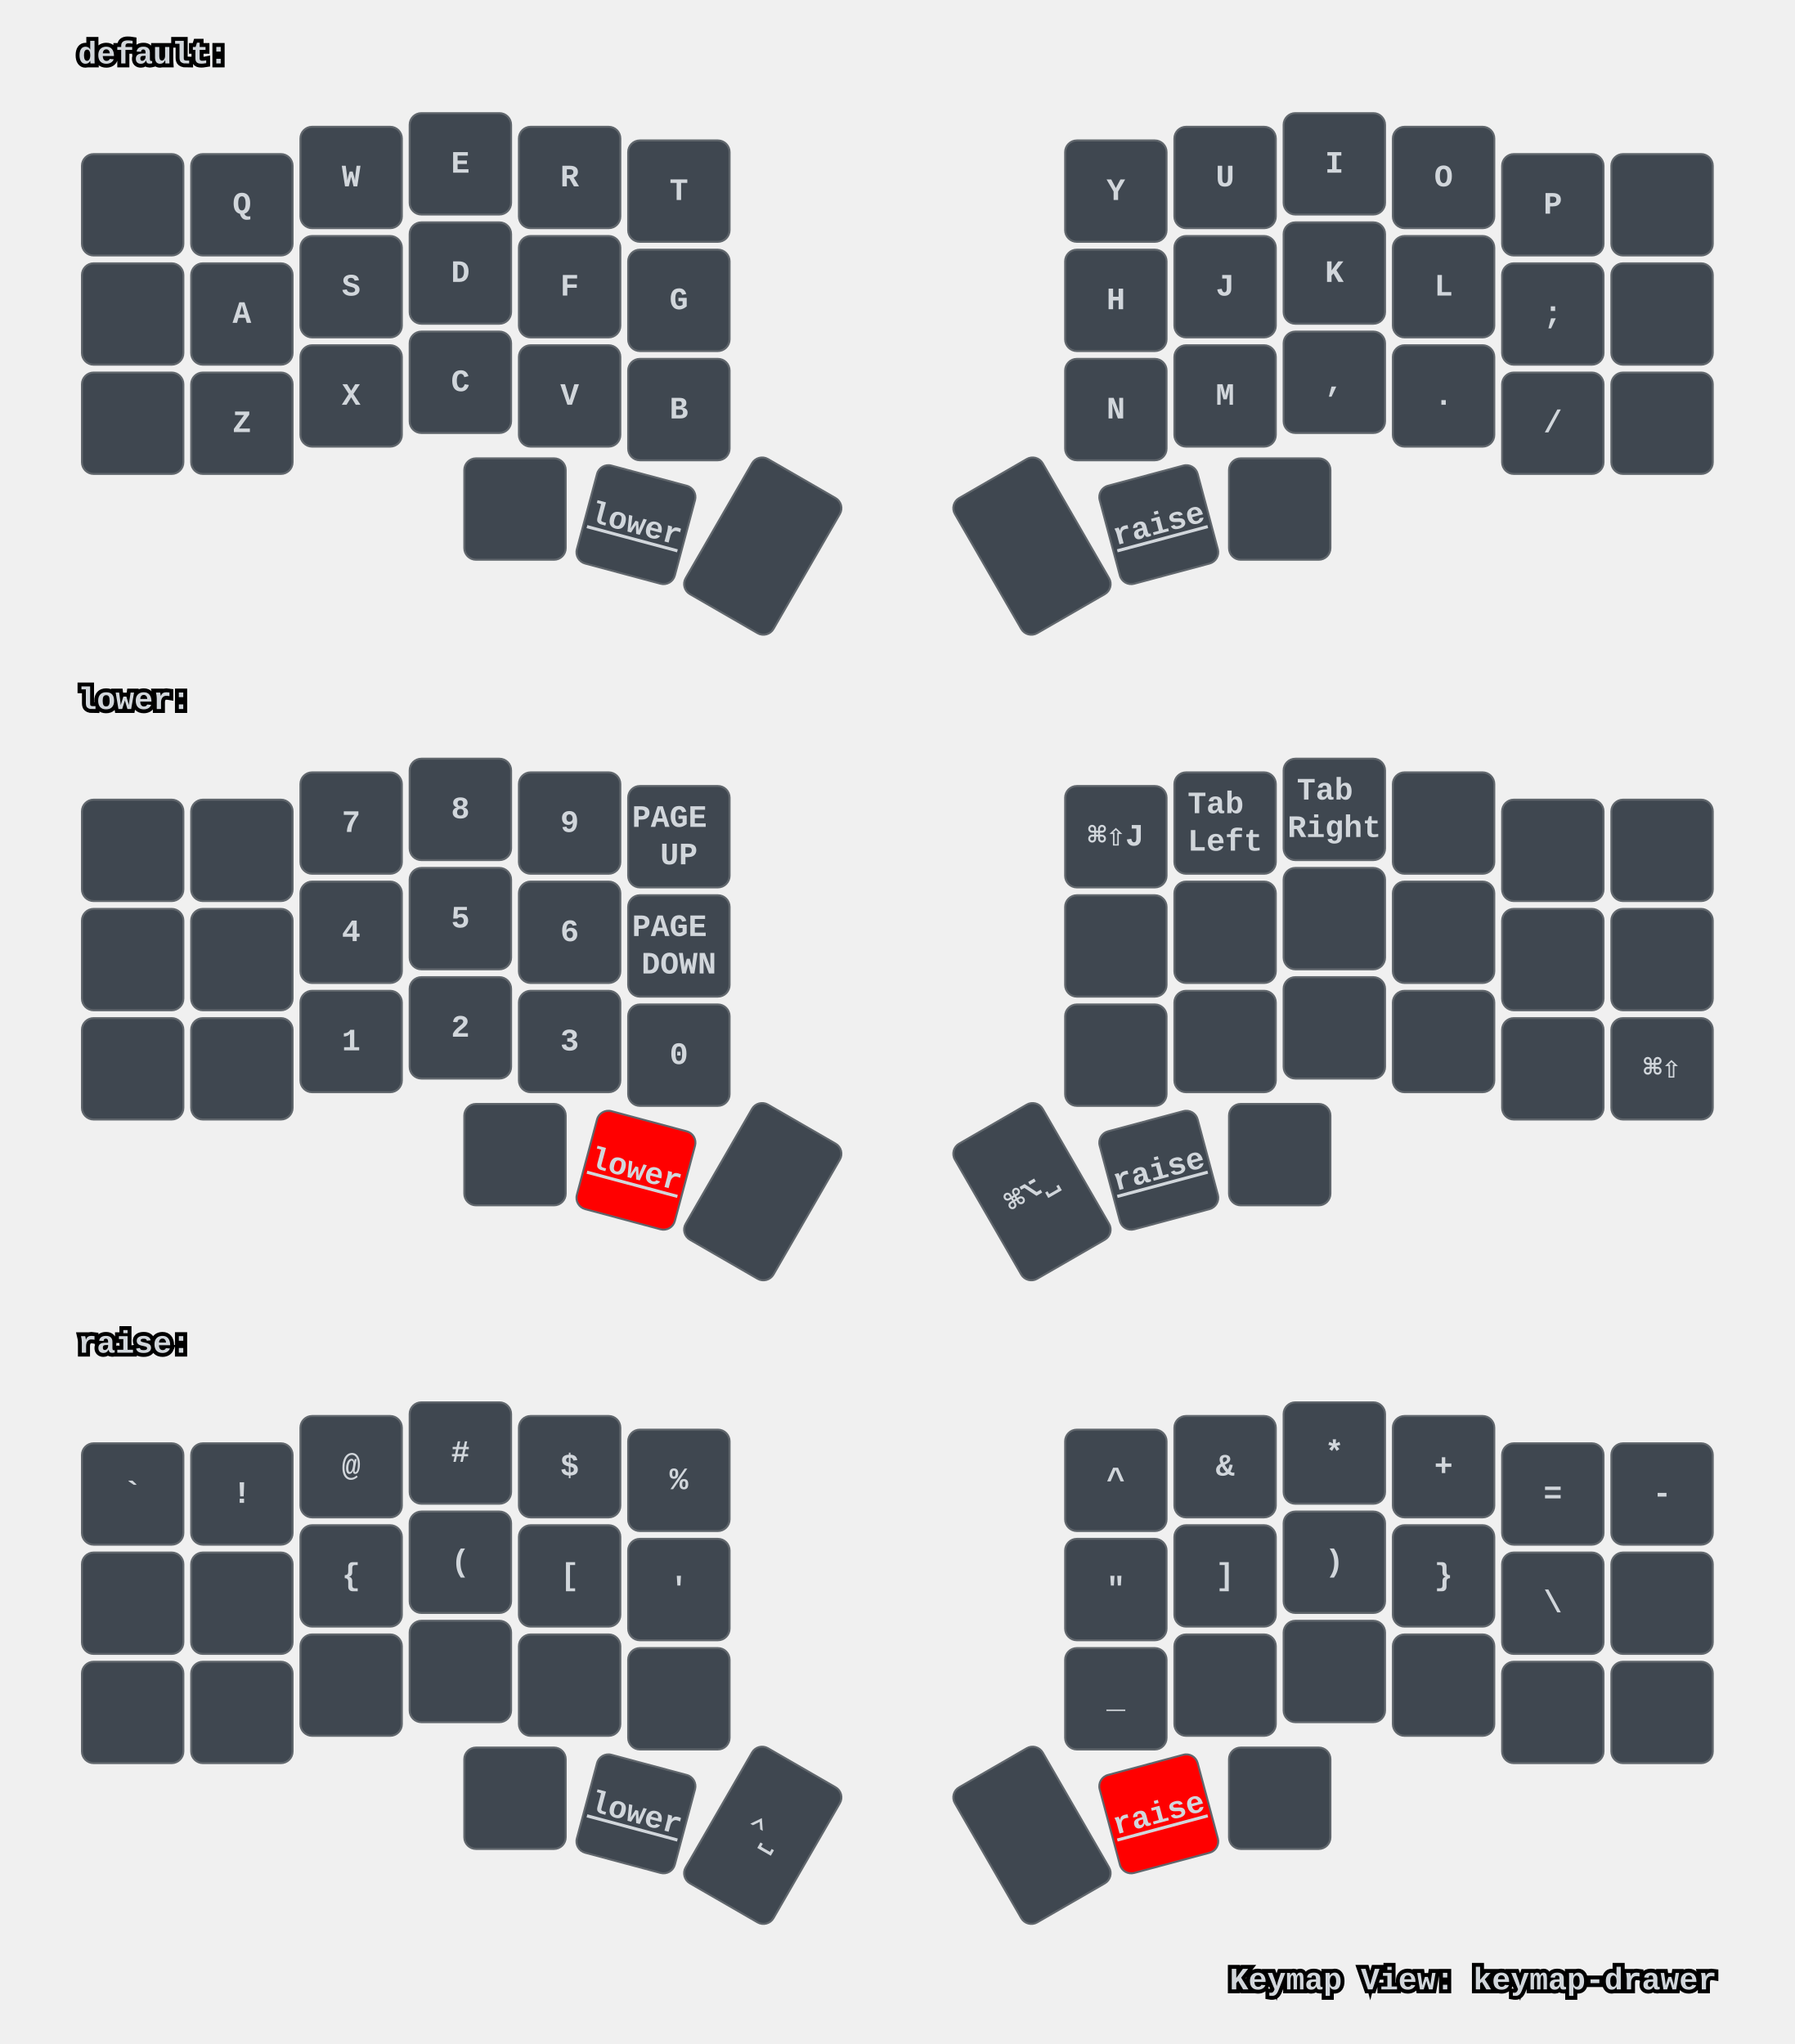
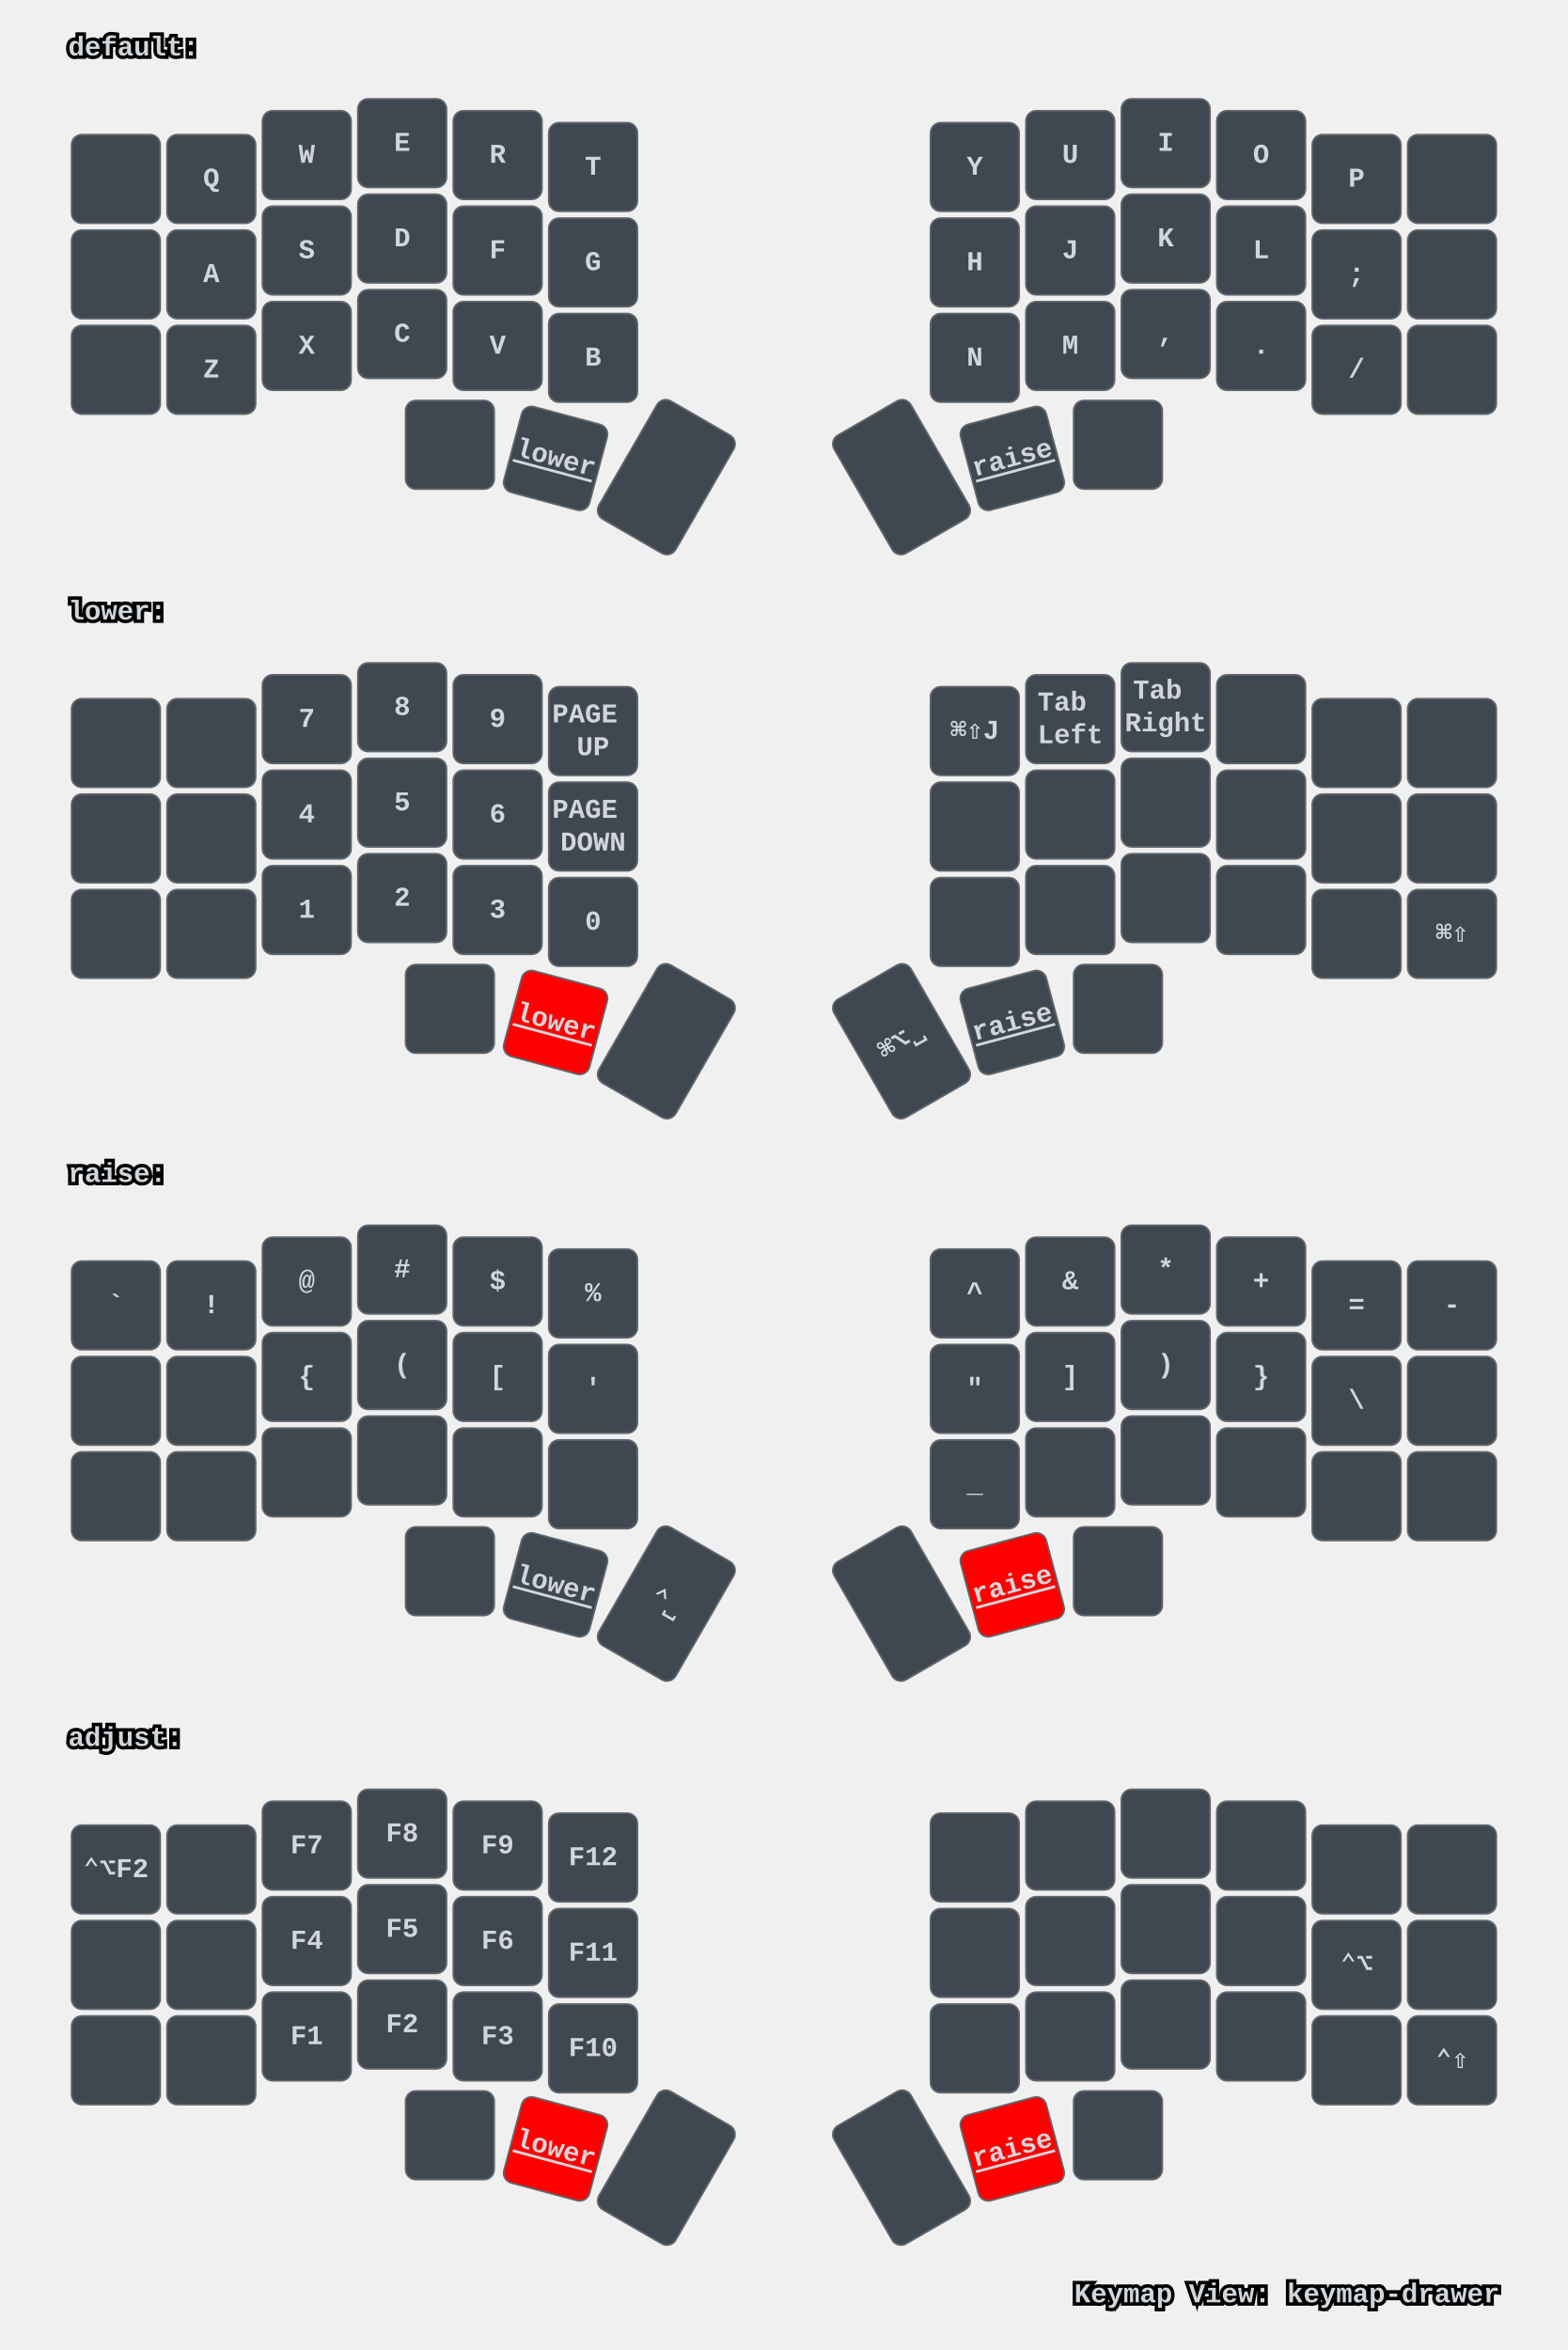
- <svg xmlns="http://www.w3.org/2000/svg" xmlns:xlink="http://www.w3.org/1999/xlink" width="920" height="1048" viewBox="0 0 920 1048" class="keymap">
+ <svg xmlns="http://www.w3.org/2000/svg" xmlns:xlink="http://www.w3.org/1999/xlink" width="920" height="1379" viewBox="0 0 920 1379" class="keymap">
  <defs>/* start glyphs */
<svg id="mdi:apple-keyboard-command">
      <svg id="mdi-apple-keyboard-command" viewBox="0 0 24 24">
        <path d="M6,2A4,4 0 0,1 10,6V8H14V6A4,4 0 0,1 18,2A4,4 0 0,1 22,6A4,4 0 0,1 18,10H16V14H18A4,4 0 0,1 22,18A4,4 0 0,1 18,22A4,4 0 0,1 14,18V16H10V18A4,4 0 0,1 6,22A4,4 0 0,1 2,18A4,4 0 0,1 6,14H8V10H6A4,4 0 0,1 2,6A4,4 0 0,1 6,2M16,18A2,2 0 0,0 18,20A2,2 0 0,0 20,18A2,2 0 0,0 18,16H16V18M14,10H10V14H14V10M6,16A2,2 0 0,0 4,18A2,2 0 0,0 6,20A2,2 0 0,0 8,18V16H6M8,6A2,2 0 0,0 6,4A2,2 0 0,0 4,6A2,2 0 0,0 6,8H8V6M18,8A2,2 0 0,0 20,6A2,2 0 0,0 18,4A2,2 0 0,0 16,6V8H18Z" />
      </svg>
    </svg>
    <svg id="mdi:apple-keyboard-control">
      <svg id="mdi-apple-keyboard-control" viewBox="0 0 24 24">
        <path d="M19.78,11.78L18.36,13.19L12,6.83L5.64,13.19L4.22,11.78L12,4L19.78,11.78Z" />
      </svg>
    </svg>
    <svg id="mdi:apple-keyboard-option">
      <svg id="mdi-apple-keyboard-option" viewBox="0 0 24 24">
        <path d="M3,4H9.11L16.15,18H21V20H14.88L7.84,6H3V4M14,4H21V6H14V4Z" />
      </svg>
    </svg>
    <svg id="mdi:apple-keyboard-shift">
      <svg id="mdi-apple-keyboard-shift" viewBox="0 0 24 24">
        <path d="M15,18V12H17.17L12,6.83L6.83,12H9V18H15M12,4L22,14H17V20H7V14H2L12,4Z" />
      </svg>
    </svg>
    <svg id="mdi:arrow-down-bold">
      <svg id="mdi-arrow-down-bold" viewBox="0 0 24 24">
        <path d="M9,4H15V12H19.84L12,19.84L4.16,12H9V4Z" />
      </svg>
    </svg>
    <svg id="mdi:arrow-left-bold">
      <svg id="mdi-arrow-left-bold" viewBox="0 0 24 24">
        <path d="M20,9V15H12V19.84L4.16,12L12,4.16V9H20Z" />
      </svg>
    </svg>
    <svg id="mdi:arrow-right-bold">
      <svg id="mdi-arrow-right-bold" viewBox="0 0 24 24">
        <path d="M4,15V9H12V4.16L19.84,12L12,19.84V15H4Z" />
      </svg>
    </svg>
    <svg id="mdi:arrow-up-bold">
      <svg id="mdi-arrow-up-bold" viewBox="0 0 24 24">
        <path d="M15,20H9V12H4.16L12,4.16L19.84,12H15V20Z" />
      </svg>
    </svg>
    <svg id="mdi:backspace-outline">
      <svg id="mdi-backspace-outline" viewBox="0 0 24 24">
        <path d="M19,15.59L17.59,17L14,13.41L10.41,17L9,15.59L12.59,12L9,8.41L10.41,7L14,10.59L17.59,7L19,8.41L15.41,12L19,15.59M22,3A2,2 0 0,1 24,5V19A2,2 0 0,1 22,21H7C6.31,21 5.77,20.64 5.41,20.11L0,12L5.41,3.88C5.77,3.35 6.31,3 7,3H22M22,5H7L2.28,12L7,19H22V5Z" />
      </svg>
    </svg>
    <svg id="mdi:backspace-reverse-outline">
      <svg id="mdi-backspace-reverse-outline" viewBox="0 0 24 24">
        <path d="M5,15.59L6.41,17L10,13.41L13.59,17L15,15.59L11.41,12L15,8.41L13.59,7L10,10.59L6.41,7L5,8.41L8.59,12L5,15.59M2,3A2,2 0 0,0 0,5V19A2,2 0 0,0 2,21H17C17.69,21 18.23,20.64 18.59,20.11L24,12L18.59,3.88C18.23,3.35 17.69,3 17,3H2M2,5H17L21.72,12L17,19H2V5Z" />
+       </svg>
+     </svg>
+     <svg id="mdi:brightness-3">
+       <svg id="mdi-brightness-3" viewBox="0 0 24 24">
+         <path d="M9,2C7.95,2 6.95,2.16 6,2.46C10.06,3.73 13,7.5 13,12C13,16.5 10.06,20.27 6,21.54C6.95,21.84 7.95,22 9,22A10,10 0 0,0 19,12A10,10 0 0,0 9,2Z" />
+       </svg>
+     </svg>
+     <svg id="mdi:brightness-7">
+       <svg id="mdi-brightness-7" viewBox="0 0 24 24">
+         <path d="M12,8A4,4 0 0,0 8,12A4,4 0 0,0 12,16A4,4 0 0,0 16,12A4,4 0 0,0 12,8M12,18A6,6 0 0,1 6,12A6,6 0 0,1 12,6A6,6 0 0,1 18,12A6,6 0 0,1 12,18M20,8.69V4H15.31L12,0.69L8.69,4H4V8.69L0.69,12L4,15.31V20H8.69L12,23.31L15.31,20H20V15.31L23.31,12L20,8.69Z" />
      </svg>
    </svg>
    <svg id="mdi:keyboard-esc">
      <svg id="mdi-keyboard-esc" viewBox="0 0 24 24">
        <path d="M1 7H7V9H3V11H7V13H3V15H7V17H1V7M11 7H15V9H11V11H13C14.11 11 15 11.9 15 13V15C15 16.11 14.11 17 13 17H9V15H13V13H11C9.9 13 9 12.11 9 11V9C9 7.9 9.9 7 11 7M19 7H21C22.11 7 23 7.9 23 9V10H21V9H19V15H21V14H23V15C23 16.11 22.11 17 21 17H19C17.9 17 17 16.11 17 15V9C17 7.9 17.9 7 19 7Z" />
      </svg>
    </svg>
    <svg id="mdi:keyboard-return">
      <svg id="mdi-keyboard-return" viewBox="0 0 24 24">
        <path d="M19,7V11H5.83L9.41,7.41L8,6L2,12L8,18L9.41,16.58L5.83,13H21V7H19Z" />
      </svg>
    </svg>
    <svg id="mdi:keyboard-space">
      <svg id="mdi-keyboard-space" viewBox="0 0 24 24">
        <path d="M3 15H5V19H19V15H21V19C21 20.1 20.1 21 19 21H5C3.9 21 3 20.1 3 19V15Z" />
      </svg>
    </svg>
    <svg id="mdi:keyboard-tab">
      <svg id="mdi-keyboard-tab" viewBox="0 0 24 24">
        <path d="M20,18H22V6H20M11.59,7.41L15.17,11H1V13H15.17L11.59,16.58L13,18L19,12L13,6L11.59,7.41Z" />
      </svg>
    </svg>
    <svg id="mdi:volume-high">
      <svg id="mdi-volume-high" viewBox="0 0 24 24">
        <path d="M14,3.23V5.29C16.89,6.15 19,8.83 19,12C19,15.17 16.89,17.84 14,18.7V20.77C18,19.86 21,16.28 21,12C21,7.72 18,4.14 14,3.23M16.5,12C16.5,10.23 15.5,8.71 14,7.97V16C15.5,15.29 16.5,13.76 16.5,12M3,9V15H7L12,20V4L7,9H3Z" />
      </svg>
    </svg>
    <svg id="mdi:volume-low">
      <svg id="mdi-volume-low" viewBox="0 0 24 24">
        <path d="M7,9V15H11L16,20V4L11,9H7Z" />
      </svg>
    </svg>
  </defs>/* end glyphs */
<style>/* inherit to force styles through use tags */
svg path {
    fill: inherit;
}

/* font and background color specifications */
svg.keymap {
    font-family: SFMono-Regular,Consolas,Liberation Mono,Menlo,monospace;
    font-size: 14px;
    font-kerning: normal;
    text-rendering: optimizeLegibility;
    fill: #24292e;
}

/* default key styling */
rect.key {
    fill: #f6f8fa;
}

rect.key, rect.combo {
    stroke: #c9cccf;
    stroke-width: 1;
}

/* default key side styling, only used is draw_key_sides is set */
rect.side {
    filter: brightness(90%);
}

/* color accent for combo boxes */
rect.combo, rect.combo-separate {
    fill: #cdf;
}

/* color accent for held keys */
rect.held, rect.combo.held {
    fill: #fdd;
}

/* color accent for ghost (optional) keys */
rect.ghost, rect.combo.ghost {
    stroke-dasharray: 4, 4;
    stroke-width: 2;
}

text {
    text-anchor: middle;
    dominant-baseline: middle;
}

/* styling for layer labels */
text.label {
    font-weight: bold;
    text-anchor: start;
    stroke: white;
    stroke-width: 4;
    paint-order: stroke;
}

/* styling for optional footer */
text.footer {
    text-anchor: end;
    dominant-baseline: auto;
    stroke: white;
    stroke-width: 4;
    paint-order: stroke;
}

/* styling for combo tap, and key non-tap label text */
text.combo, text.hold, text.shifted, text.left, text.right {
    font-size: 11px;
}

text.hold {
    text-anchor: middle;
    dominant-baseline: auto;
}

text.shifted {
    text-anchor: middle;
    dominant-baseline: hanging;
}

text.left {
    text-anchor: start;
}

text.right {
    text-anchor: end;
}

text.layer-activator {
    text-decoration: underline;
}

/* styling for hold/shifted label text in combo box */
text.combo.hold, text.combo.shifted, text.combo.left, text.combo.right {
    font-size: 8px;
}

/* lighter symbol for transparent keys */
text.trans {
    fill: #7b7e81;
}

/* styling for combo dendrons */
path.combo {
    stroke-width: 1;
    stroke: gray;
    fill: none;
}

/* Start Tabler Icons Cleanup */
/* cannot use height/width with glyphs */
.icon-tabler &gt; path {
    fill: inherit;
    stroke: inherit;
    stroke-width: 2;
}
/* hide tabler's default box */
.icon-tabler &gt; path[stroke="none"][fill="none"] {
    visibility: hidden;
}
/* End Tabler Icons Cleanup */

svg.keymap { fill: #d1d6db; }
rect.key { fill: #3f4750; }
rect.key, rect.combo { stroke: #60666c; }
rect.combo, rect.combo-separate { fill: #1f3d7a; }
rect.held, rect.combo.held { fill: #854747; }
text.label, text.footer { stroke: black; }
text.trans { fill: #7e8184; }
path.combo { stroke: #7f7f7f; }

/* For default sytles, see https://github.com/caksoylar/keymap-drawer/blob/main/keymap_drawer/config.py#L85 */

svg.keymap {
  font-family: Ubuntu Mono, Inconsolata, Consolas, Liberation Mono, Menlo, monospace;
  font-size: 16px;
  font-weight: bold;
  text-rendering: optimizeLegibility;
}

/* Color accent for held keys
red = #f00
green = #0f0
blue = #00f
yellow = #ff0
cyan = #0ff
magenta = #f0f
white = #fff
black = #000
grey = #888
light grey = #ccc
#ffc
*/
rect.held, rect.combo.held {
    fill: #f00;
}

/* Technique borrowed and extended from https://github.com/englmaxi/zmk-config/blob/master/keymap-drawer/config.yaml */
.sym_sub_text.tap {
  translate: -5px 2px;
  font-size: 20px;
}
.sym_sub_text.shifted {
  translate: 10px 13px;
  font-size: 10px;
  opacity: 1.0;
}
.combo.sym_sub_text.tap {
  translate: -1px 1px;
}
.combo.sym_sub_text.shifted {
  translate: 7px 5px;
  font-size: 10px;
  opacity: 1.0;
}

/* Toggle */
.toggle.shifted {
  translate: -10px 12px;
}

.toggle.hold {
  translate: 13px -23px;
}

/* Variant for tap-dances */
.tap_dance.tap {
  translate: -7px 0px;
  font-size: 12px;
}
.tap_dance.shifted {
  translate: 7px 17px;
  font-size: 12px;
  opacity: 1.0;
}

/* Variant for symbol next to symbol */
.sym_by_sym.tap {
  translate: -6px 0px;
}
.sym_by_sym.shifted {
  translate: 10px 12px;
  opacity: 1.0;
}

.combo.sym_by_sym.tap {
  translate: -35px 0px;
}
.combo.sym_by_sym.shifted {
  translate: 35px 20px;
  opacity: 1.0;
}

.combo.sym_by_sym.hold {
  visibility: hidden;
}

/* hide hold box for combo sym_by_sym */
.combo.sym_by_sym.hold &gt; path[stroke="none"][fill="none"] {
  visibility: hidden;
}
</style>
  <g transform="translate(40, 0)" class="layer-default">
    <text x="0" y="28" class="label" id="default">default:</text>
    <g transform="translate(0, 56)">
      <g transform="translate(28, 49)" class="key keypos-0">
        <rect rx="6" ry="6" x="-26" y="-26" width="52" height="52" class="key" />
        <use href="#mdi:keyboard-tab" xlink:href="#mdi:keyboard-tab" x="-9" y="-9" height="18" width="18.0" class="key tap glyph mdi:keyboard-tab" />
      </g>
      <g transform="translate(84, 49)" class="key keypos-1">
        <rect rx="6" ry="6" x="-26" y="-26" width="52" height="52" class="key" />
        <text x="0" y="0" class="key tap">Q</text>
      </g>
      <g transform="translate(140, 35)" class="key keypos-2">
        <rect rx="6" ry="6" x="-26" y="-26" width="52" height="52" class="key" />
        <text x="0" y="0" class="key tap">W</text>
      </g>
      <g transform="translate(196, 28)" class="key keypos-3">
        <rect rx="6" ry="6" x="-26" y="-26" width="52" height="52" class="key" />
        <text x="0" y="0" class="key tap">E</text>
      </g>
      <g transform="translate(252, 35)" class="key keypos-4">
        <rect rx="6" ry="6" x="-26" y="-26" width="52" height="52" class="key" />
        <text x="0" y="0" class="key tap">R</text>
      </g>
      <g transform="translate(308, 42)" class="key keypos-5">
        <rect rx="6" ry="6" x="-26" y="-26" width="52" height="52" class="key" />
        <text x="0" y="0" class="key tap">T</text>
      </g>
      <g transform="translate(532, 42)" class="key keypos-6">
        <rect rx="6" ry="6" x="-26" y="-26" width="52" height="52" class="key" />
        <text x="0" y="0" class="key tap">Y</text>
      </g>
      <g transform="translate(588, 35)" class="key keypos-7">
        <rect rx="6" ry="6" x="-26" y="-26" width="52" height="52" class="key" />
        <text x="0" y="0" class="key tap">U</text>
      </g>
      <g transform="translate(644, 28)" class="key keypos-8">
        <rect rx="6" ry="6" x="-26" y="-26" width="52" height="52" class="key" />
        <text x="0" y="0" class="key tap">I</text>
      </g>
      <g transform="translate(700, 35)" class="key keypos-9">
        <rect rx="6" ry="6" x="-26" y="-26" width="52" height="52" class="key" />
        <text x="0" y="0" class="key tap">O</text>
      </g>
      <g transform="translate(756, 49)" class="key keypos-10">
        <rect rx="6" ry="6" x="-26" y="-26" width="52" height="52" class="key" />
        <text x="0" y="0" class="key tap">P</text>
      </g>
      <g transform="translate(812, 49)" class="key keypos-11">
        <rect rx="6" ry="6" x="-26" y="-26" width="52" height="52" class="key" />
        <use href="#mdi:backspace-outline" xlink:href="#mdi:backspace-outline" x="-9" y="-9" height="18" width="18.0" class="key tap glyph mdi:backspace-outline" />
      </g>
      <g transform="translate(28, 105)" class="key keypos-12">
        <rect rx="6" ry="6" x="-26" y="-26" width="52" height="52" class="key" />
        <use href="#mdi:apple-keyboard-control" xlink:href="#mdi:apple-keyboard-control" x="-9" y="-9" height="18" width="18.0" class="key tap glyph mdi:apple-keyboard-control" />
      </g>
      <g transform="translate(84, 105)" class="key keypos-13">
        <rect rx="6" ry="6" x="-26" y="-26" width="52" height="52" class="key" />
        <text x="0" y="0" class="key tap">A</text>
      </g>
      <g transform="translate(140, 91)" class="key keypos-14">
        <rect rx="6" ry="6" x="-26" y="-26" width="52" height="52" class="key" />
        <text x="0" y="0" class="key tap">S</text>
      </g>
      <g transform="translate(196, 84)" class="key keypos-15">
        <rect rx="6" ry="6" x="-26" y="-26" width="52" height="52" class="key" />
        <text x="0" y="0" class="key tap">D</text>
      </g>
      <g transform="translate(252, 91)" class="key keypos-16">
        <rect rx="6" ry="6" x="-26" y="-26" width="52" height="52" class="key" />
        <text x="0" y="0" class="key tap">F</text>
      </g>
      <g transform="translate(308, 98)" class="key keypos-17">
        <rect rx="6" ry="6" x="-26" y="-26" width="52" height="52" class="key" />
        <text x="0" y="0" class="key tap">G</text>
      </g>
      <g transform="translate(532, 98)" class="key keypos-18">
        <rect rx="6" ry="6" x="-26" y="-26" width="52" height="52" class="key" />
        <text x="0" y="0" class="key tap">H</text>
      </g>
      <g transform="translate(588, 91)" class="key keypos-19">
        <rect rx="6" ry="6" x="-26" y="-26" width="52" height="52" class="key" />
        <text x="0" y="0" class="key tap">J</text>
      </g>
      <g transform="translate(644, 84)" class="key keypos-20">
        <rect rx="6" ry="6" x="-26" y="-26" width="52" height="52" class="key" />
        <text x="0" y="0" class="key tap">K</text>
      </g>
      <g transform="translate(700, 91)" class="key keypos-21">
        <rect rx="6" ry="6" x="-26" y="-26" width="52" height="52" class="key" />
        <text x="0" y="0" class="key tap">L</text>
      </g>
      <g transform="translate(756, 105)" class="key keypos-22">
        <rect rx="6" ry="6" x="-26" y="-26" width="52" height="52" class="key" />
        <text x="0" y="0" class="key tap">;</text>
      </g>
      <g transform="translate(812, 105)" class="key keypos-23">
        <rect rx="6" ry="6" x="-26" y="-26" width="52" height="52" class="key" />
        <use href="#mdi:keyboard-return" xlink:href="#mdi:keyboard-return" x="-9" y="-9" height="18" width="18.0" class="key tap glyph mdi:keyboard-return" />
      </g>
      <g transform="translate(28, 161)" class="key keypos-24">
        <rect rx="6" ry="6" x="-26" y="-26" width="52" height="52" class="key" />
        <use href="#mdi:apple-keyboard-shift" xlink:href="#mdi:apple-keyboard-shift" x="-9" y="-9" height="18" width="18.0" class="key tap glyph mdi:apple-keyboard-shift" />
      </g>
      <g transform="translate(84, 161)" class="key keypos-25">
        <rect rx="6" ry="6" x="-26" y="-26" width="52" height="52" class="key" />
        <text x="0" y="0" class="key tap">Z</text>
      </g>
      <g transform="translate(140, 147)" class="key keypos-26">
        <rect rx="6" ry="6" x="-26" y="-26" width="52" height="52" class="key" />
        <text x="0" y="0" class="key tap">X</text>
      </g>
      <g transform="translate(196, 140)" class="key keypos-27">
        <rect rx="6" ry="6" x="-26" y="-26" width="52" height="52" class="key" />
        <text x="0" y="0" class="key tap">C</text>
      </g>
      <g transform="translate(252, 147)" class="key keypos-28">
        <rect rx="6" ry="6" x="-26" y="-26" width="52" height="52" class="key" />
        <text x="0" y="0" class="key tap">V</text>
      </g>
      <g transform="translate(308, 154)" class="key keypos-29">
        <rect rx="6" ry="6" x="-26" y="-26" width="52" height="52" class="key" />
        <text x="0" y="0" class="key tap">B</text>
      </g>
      <g transform="translate(532, 154)" class="key keypos-30">
        <rect rx="6" ry="6" x="-26" y="-26" width="52" height="52" class="key" />
        <text x="0" y="0" class="key tap">N</text>
      </g>
      <g transform="translate(588, 147)" class="key keypos-31">
        <rect rx="6" ry="6" x="-26" y="-26" width="52" height="52" class="key" />
        <text x="0" y="0" class="key tap">M</text>
      </g>
      <g transform="translate(644, 140)" class="key keypos-32">
        <rect rx="6" ry="6" x="-26" y="-26" width="52" height="52" class="key" />
        <text x="0" y="0" class="key tap">,</text>
      </g>
      <g transform="translate(700, 147)" class="key keypos-33">
        <rect rx="6" ry="6" x="-26" y="-26" width="52" height="52" class="key" />
        <text x="0" y="0" class="key tap">.</text>
      </g>
      <g transform="translate(756, 161)" class="key keypos-34">
        <rect rx="6" ry="6" x="-26" y="-26" width="52" height="52" class="key" />
        <text x="0" y="0" class="key tap">/</text>
      </g>
      <g transform="translate(812, 161)" class="key keypos-35">
        <rect rx="6" ry="6" x="-26" y="-26" width="52" height="52" class="key" />
        <use href="#mdi:apple-keyboard-shift" xlink:href="#mdi:apple-keyboard-shift" x="-9" y="-9" height="18" width="18.0" class="key tap glyph mdi:apple-keyboard-shift" />
      </g>
      <g transform="translate(224, 205)" class="key keypos-36">
        <rect rx="6" ry="6" x="-26" y="-26" width="52" height="52" class="key" />
        <use href="#mdi:apple-keyboard-command" xlink:href="#mdi:apple-keyboard-command" x="-9" y="-9" height="18" width="18.0" class="key tap glyph mdi:apple-keyboard-command" />
      </g>
      <g transform="translate(286, 213) rotate(15.0)" class="key keypos-37">
        <rect rx="6" ry="6" x="-26" y="-26" width="52" height="52" class="key" />
        <a href="#lower">
          <text x="0" y="0" class="key tap layer-activator">lower</text>
        </a>
      </g>
      <g transform="translate(351, 224) rotate(30.0)" class="key keypos-38">
        <rect rx="6" ry="6" x="-26" y="-40" width="52" height="80" class="key" />
        <use href="#mdi:keyboard-space" xlink:href="#mdi:keyboard-space" x="-9" y="-9" height="18" width="18.0" class="key tap glyph mdi:keyboard-space" />
      </g>
      <g transform="translate(489, 224) rotate(-30.0)" class="key keypos-39">
        <rect rx="6" ry="6" x="-26" y="-40" width="52" height="80" class="key" />
        <use href="#mdi:keyboard-space" xlink:href="#mdi:keyboard-space" x="-9" y="-9" height="18" width="18.0" class="key tap glyph mdi:keyboard-space" />
      </g>
      <g transform="translate(554, 213) rotate(-15.0)" class="key keypos-40">
        <rect rx="6" ry="6" x="-26" y="-26" width="52" height="52" class="key" />
        <a href="#raise">
          <text x="0" y="0" class="key tap layer-activator">raise</text>
        </a>
      </g>
      <g transform="translate(616, 205)" class="key keypos-41">
        <rect rx="6" ry="6" x="-26" y="-26" width="52" height="52" class="key" />
        <use href="#mdi:apple-keyboard-option" xlink:href="#mdi:apple-keyboard-option" x="-9" y="-9" height="18" width="18.0" class="key tap glyph mdi:apple-keyboard-option" />
      </g>
    </g>
  </g>
  <g transform="translate(40, 331)" class="layer-lower">
    <text x="0" y="28" class="label" id="lower">lower:</text>
    <g transform="translate(0, 56)">
      <g transform="translate(28, 49)" class="key keypos-0">
        <rect rx="6" ry="6" x="-26" y="-26" width="52" height="52" class="key" />
        <use href="#mdi:keyboard-esc" xlink:href="#mdi:keyboard-esc" x="-9" y="-9" height="18" width="18.0" class="key tap glyph mdi:keyboard-esc" />
      </g>
      <g transform="translate(84, 49)" class="key keypos-1">
        <rect rx="6" ry="6" x="-26" y="-26" width="52" height="52" class="key" />
      </g>
      <g transform="translate(140, 35)" class="key keypos-2">
        <rect rx="6" ry="6" x="-26" y="-26" width="52" height="52" class="key" />
        <text x="0" y="0" class="key tap">7</text>
      </g>
      <g transform="translate(196, 28)" class="key keypos-3">
        <rect rx="6" ry="6" x="-26" y="-26" width="52" height="52" class="key" />
        <text x="0" y="0" class="key tap">8</text>
      </g>
      <g transform="translate(252, 35)" class="key keypos-4">
        <rect rx="6" ry="6" x="-26" y="-26" width="52" height="52" class="key" />
        <text x="0" y="0" class="key tap">9</text>
      </g>
      <g transform="translate(308, 42)" class="key keypos-5">
        <rect rx="6" ry="6" x="-26" y="-26" width="52" height="52" class="key" />
        <text x="0" y="0" class="key tap">
          <tspan x="0" dy="-0.6em">PAGE</tspan>
          <tspan x="0" dy="1.2em">UP</tspan>
        </text>
      </g>
      <g transform="translate(532, 42)" class="key keypos-6">
        <rect rx="6" ry="6" x="-26" y="-26" width="52" height="52" class="key" />
        <text x="0" y="0" class="key tap">⌘⇧J</text>
      </g>
      <g transform="translate(588, 35)" class="key keypos-7">
        <rect rx="6" ry="6" x="-26" y="-26" width="52" height="52" class="key" />
        <text x="0" y="0" class="key tap">
          <tspan x="0" dy="-0.6em">Tab</tspan>
          <tspan x="0" dy="1.2em">Left</tspan>
        </text>
      </g>
      <g transform="translate(644, 28)" class="key keypos-8">
        <rect rx="6" ry="6" x="-26" y="-26" width="52" height="52" class="key" />
        <text x="0" y="0" class="key tap">
          <tspan x="0" dy="-0.6em">Tab</tspan>
          <tspan x="0" dy="1.2em">Right</tspan>
        </text>
      </g>
      <g transform="translate(700, 35)" class="key keypos-9">
        <rect rx="6" ry="6" x="-26" y="-26" width="52" height="52" class="key" />
      </g>
      <g transform="translate(756, 49)" class="key keypos-10">
        <rect rx="6" ry="6" x="-26" y="-26" width="52" height="52" class="key" />
      </g>
      <g transform="translate(812, 49)" class="key keypos-11">
        <rect rx="6" ry="6" x="-26" y="-26" width="52" height="52" class="key" />
        <use href="#mdi:backspace-reverse-outline" xlink:href="#mdi:backspace-reverse-outline" x="-9" y="-9" height="18" width="18.0" class="key tap glyph mdi:backspace-reverse-outline" />
      </g>
      <g transform="translate(28, 105)" class="key keypos-12">
        <rect rx="6" ry="6" x="-26" y="-26" width="52" height="52" class="key" />
        <use href="#mdi:apple-keyboard-control" xlink:href="#mdi:apple-keyboard-control" x="-9" y="-9" height="18" width="18.0" class="key tap glyph mdi:apple-keyboard-control" />
      </g>
      <g transform="translate(84, 105)" class="key keypos-13">
        <rect rx="6" ry="6" x="-26" y="-26" width="52" height="52" class="key" />
      </g>
      <g transform="translate(140, 91)" class="key keypos-14">
        <rect rx="6" ry="6" x="-26" y="-26" width="52" height="52" class="key" />
        <text x="0" y="0" class="key tap">4</text>
      </g>
      <g transform="translate(196, 84)" class="key keypos-15">
        <rect rx="6" ry="6" x="-26" y="-26" width="52" height="52" class="key" />
        <text x="0" y="0" class="key tap">5</text>
      </g>
      <g transform="translate(252, 91)" class="key keypos-16">
        <rect rx="6" ry="6" x="-26" y="-26" width="52" height="52" class="key" />
        <text x="0" y="0" class="key tap">6</text>
      </g>
      <g transform="translate(308, 98)" class="key keypos-17">
        <rect rx="6" ry="6" x="-26" y="-26" width="52" height="52" class="key" />
        <text x="0" y="0" class="key tap">
          <tspan x="0" dy="-0.6em">PAGE</tspan>
          <tspan x="0" dy="1.2em">DOWN</tspan>
        </text>
      </g>
      <g transform="translate(532, 98)" class="key keypos-18">
        <rect rx="6" ry="6" x="-26" y="-26" width="52" height="52" class="key" />
        <use href="#mdi:arrow-left-bold" xlink:href="#mdi:arrow-left-bold" x="-9" y="-9" height="18" width="18.0" class="key tap glyph mdi:arrow-left-bold" />
      </g>
      <g transform="translate(588, 91)" class="key keypos-19">
        <rect rx="6" ry="6" x="-26" y="-26" width="52" height="52" class="key" />
        <use href="#mdi:arrow-down-bold" xlink:href="#mdi:arrow-down-bold" x="-9" y="-9" height="18" width="18.0" class="key tap glyph mdi:arrow-down-bold" />
      </g>
      <g transform="translate(644, 84)" class="key keypos-20">
        <rect rx="6" ry="6" x="-26" y="-26" width="52" height="52" class="key" />
        <use href="#mdi:arrow-up-bold" xlink:href="#mdi:arrow-up-bold" x="-9" y="-9" height="18" width="18.0" class="key tap glyph mdi:arrow-up-bold" />
      </g>
      <g transform="translate(700, 91)" class="key keypos-21">
        <rect rx="6" ry="6" x="-26" y="-26" width="52" height="52" class="key" />
        <use href="#mdi:arrow-right-bold" xlink:href="#mdi:arrow-right-bold" x="-9" y="-9" height="18" width="18.0" class="key tap glyph mdi:arrow-right-bold" />
      </g>
      <g transform="translate(756, 105)" class="key keypos-22">
        <rect rx="6" ry="6" x="-26" y="-26" width="52" height="52" class="key" />
      </g>
      <g transform="translate(812, 105)" class="key keypos-23">
        <rect rx="6" ry="6" x="-26" y="-26" width="52" height="52" class="key" />
        <use href="#mdi:keyboard-return" xlink:href="#mdi:keyboard-return" x="-9" y="-9" height="18" width="18.0" class="key tap glyph mdi:keyboard-return" />
      </g>
      <g transform="translate(28, 161)" class="key keypos-24">
        <rect rx="6" ry="6" x="-26" y="-26" width="52" height="52" class="key" />
        <use href="#mdi:apple-keyboard-shift" xlink:href="#mdi:apple-keyboard-shift" x="-9" y="-9" height="18" width="18.0" class="key tap glyph mdi:apple-keyboard-shift" />
      </g>
      <g transform="translate(84, 161)" class="key keypos-25">
        <rect rx="6" ry="6" x="-26" y="-26" width="52" height="52" class="key" />
      </g>
      <g transform="translate(140, 147)" class="key keypos-26">
        <rect rx="6" ry="6" x="-26" y="-26" width="52" height="52" class="key" />
        <text x="0" y="0" class="key tap">1</text>
      </g>
      <g transform="translate(196, 140)" class="key keypos-27">
        <rect rx="6" ry="6" x="-26" y="-26" width="52" height="52" class="key" />
        <text x="0" y="0" class="key tap">2</text>
      </g>
      <g transform="translate(252, 147)" class="key keypos-28">
        <rect rx="6" ry="6" x="-26" y="-26" width="52" height="52" class="key" />
        <text x="0" y="0" class="key tap">3</text>
      </g>
      <g transform="translate(308, 154)" class="key keypos-29">
        <rect rx="6" ry="6" x="-26" y="-26" width="52" height="52" class="key" />
        <text x="0" y="0" class="key tap">0</text>
      </g>
      <g transform="translate(532, 154)" class="key keypos-30">
        <rect rx="6" ry="6" x="-26" y="-26" width="52" height="52" class="key" />
        <use href="#mdi:volume-low" xlink:href="#mdi:volume-low" x="-9" y="-9" height="18" width="18.0" class="key tap glyph mdi:volume-low" />
      </g>
      <g transform="translate(588, 147)" class="key keypos-31">
        <rect rx="6" ry="6" x="-26" y="-26" width="52" height="52" class="key" />
        <use href="#mdi:volume-high" xlink:href="#mdi:volume-high" x="-9" y="-9" height="18" width="18.0" class="key tap glyph mdi:volume-high" />
      </g>
      <g transform="translate(644, 140)" class="key keypos-32">
        <rect rx="6" ry="6" x="-26" y="-26" width="52" height="52" class="key" />
+         <use href="#mdi:brightness-3" xlink:href="#mdi:brightness-3" x="-9" y="-9" height="18" width="18.0" class="key tap glyph mdi:brightness-3" />
      </g>
      <g transform="translate(700, 147)" class="key keypos-33">
        <rect rx="6" ry="6" x="-26" y="-26" width="52" height="52" class="key" />
+         <use href="#mdi:brightness-7" xlink:href="#mdi:brightness-7" x="-9" y="-9" height="18" width="18.0" class="key tap glyph mdi:brightness-7" />
      </g>
      <g transform="translate(756, 161)" class="key keypos-34">
        <rect rx="6" ry="6" x="-26" y="-26" width="52" height="52" class="key" />
      </g>
      <g transform="translate(812, 161)" class="key keypos-35">
        <rect rx="6" ry="6" x="-26" y="-26" width="52" height="52" class="key" />
        <text x="0" y="0" class="key tap">⌘⇧</text>
      </g>
      <g transform="translate(224, 205)" class="key keypos-36">
        <rect rx="6" ry="6" x="-26" y="-26" width="52" height="52" class="key" />
        <use href="#mdi:apple-keyboard-command" xlink:href="#mdi:apple-keyboard-command" x="-9" y="-9" height="18" width="18.0" class="key tap glyph mdi:apple-keyboard-command" />
      </g>
      <g transform="translate(286, 213) rotate(15.0)" class="key held keypos-37">
        <rect rx="6" ry="6" x="-26" y="-26" width="52" height="52" class="key held" />
        <a href="#lower">
          <text x="0" y="0" class="key held tap layer-activator">lower</text>
        </a>
      </g>
      <g transform="translate(351, 224) rotate(30.0)" class="key keypos-38">
        <rect rx="6" ry="6" x="-26" y="-40" width="52" height="80" class="key" />
        <use href="#mdi:keyboard-space" xlink:href="#mdi:keyboard-space" x="-9" y="-9" height="18" width="18.0" class="key tap glyph mdi:keyboard-space" />
      </g>
      <g transform="translate(489, 224) rotate(-30.0)" class="key keypos-39">
        <rect rx="6" ry="6" x="-26" y="-40" width="52" height="80" class="key" />
        <text x="0" y="0" class="key tap">⌘⌥⎵</text>
      </g>
      <g transform="translate(554, 213) rotate(-15.0)" class="key keypos-40">
        <rect rx="6" ry="6" x="-26" y="-26" width="52" height="52" class="key" />
        <a href="#raise">
          <text x="0" y="0" class="key tap layer-activator">raise</text>
        </a>
      </g>
      <g transform="translate(616, 205)" class="key keypos-41">
        <rect rx="6" ry="6" x="-26" y="-26" width="52" height="52" class="key" />
        <use href="#mdi:apple-keyboard-option" xlink:href="#mdi:apple-keyboard-option" x="-9" y="-9" height="18" width="18.0" class="key tap glyph mdi:apple-keyboard-option" />
      </g>
    </g>
  </g>
  <g transform="translate(40, 661)" class="layer-raise">
    <text x="0" y="28" class="label" id="raise">raise:</text>
    <g transform="translate(0, 56)">
      <g transform="translate(28, 49)" class="key keypos-0">
        <rect rx="6" ry="6" x="-26" y="-26" width="52" height="52" class="key" />
        <text x="0" y="0" class="key tap">`</text>
      </g>
      <g transform="translate(84, 49)" class="key keypos-1">
        <rect rx="6" ry="6" x="-26" y="-26" width="52" height="52" class="key" />
        <text x="0" y="0" class="key tap">!</text>
      </g>
      <g transform="translate(140, 35)" class="key keypos-2">
        <rect rx="6" ry="6" x="-26" y="-26" width="52" height="52" class="key" />
        <text x="0" y="0" class="key tap">@</text>
      </g>
      <g transform="translate(196, 28)" class="key keypos-3">
        <rect rx="6" ry="6" x="-26" y="-26" width="52" height="52" class="key" />
        <text x="0" y="0" class="key tap">#</text>
      </g>
      <g transform="translate(252, 35)" class="key keypos-4">
        <rect rx="6" ry="6" x="-26" y="-26" width="52" height="52" class="key" />
        <text x="0" y="0" class="key tap">$</text>
      </g>
      <g transform="translate(308, 42)" class="key keypos-5">
        <rect rx="6" ry="6" x="-26" y="-26" width="52" height="52" class="key" />
        <text x="0" y="0" class="key tap">%</text>
      </g>
      <g transform="translate(532, 42)" class="key keypos-6">
        <rect rx="6" ry="6" x="-26" y="-26" width="52" height="52" class="key" />
        <text x="0" y="0" class="key tap">^</text>
      </g>
      <g transform="translate(588, 35)" class="key keypos-7">
        <rect rx="6" ry="6" x="-26" y="-26" width="52" height="52" class="key" />
        <text x="0" y="0" class="key tap">&amp;</text>
      </g>
      <g transform="translate(644, 28)" class="key keypos-8">
        <rect rx="6" ry="6" x="-26" y="-26" width="52" height="52" class="key" />
        <text x="0" y="0" class="key tap">*</text>
      </g>
      <g transform="translate(700, 35)" class="key keypos-9">
        <rect rx="6" ry="6" x="-26" y="-26" width="52" height="52" class="key" />
        <text x="0" y="0" class="key tap">+</text>
      </g>
      <g transform="translate(756, 49)" class="key keypos-10">
        <rect rx="6" ry="6" x="-26" y="-26" width="52" height="52" class="key" />
        <text x="0" y="0" class="key tap">=</text>
      </g>
      <g transform="translate(812, 49)" class="key keypos-11">
        <rect rx="6" ry="6" x="-26" y="-26" width="52" height="52" class="key" />
        <text x="0" y="0" class="key tap">-</text>
      </g>
      <g transform="translate(28, 105)" class="key keypos-12">
        <rect rx="6" ry="6" x="-26" y="-26" width="52" height="52" class="key" />
        <use href="#mdi:apple-keyboard-control" xlink:href="#mdi:apple-keyboard-control" x="-9" y="-9" height="18" width="18.0" class="key tap glyph mdi:apple-keyboard-control" />
      </g>
      <g transform="translate(84, 105)" class="key keypos-13">
        <rect rx="6" ry="6" x="-26" y="-26" width="52" height="52" class="key" />
      </g>
      <g transform="translate(140, 91)" class="key keypos-14">
        <rect rx="6" ry="6" x="-26" y="-26" width="52" height="52" class="key" />
        <text x="0" y="0" class="key tap">{</text>
      </g>
      <g transform="translate(196, 84)" class="key keypos-15">
        <rect rx="6" ry="6" x="-26" y="-26" width="52" height="52" class="key" />
        <text x="0" y="0" class="key tap">(</text>
      </g>
      <g transform="translate(252, 91)" class="key keypos-16">
        <rect rx="6" ry="6" x="-26" y="-26" width="52" height="52" class="key" />
        <text x="0" y="0" class="key tap">[</text>
      </g>
      <g transform="translate(308, 98)" class="key keypos-17">
        <rect rx="6" ry="6" x="-26" y="-26" width="52" height="52" class="key" />
        <text x="0" y="0" class="key tap">'</text>
      </g>
      <g transform="translate(532, 98)" class="key keypos-18">
        <rect rx="6" ry="6" x="-26" y="-26" width="52" height="52" class="key" />
        <text x="0" y="0" class="key tap">"</text>
      </g>
      <g transform="translate(588, 91)" class="key keypos-19">
        <rect rx="6" ry="6" x="-26" y="-26" width="52" height="52" class="key" />
        <text x="0" y="0" class="key tap">]</text>
      </g>
      <g transform="translate(644, 84)" class="key keypos-20">
        <rect rx="6" ry="6" x="-26" y="-26" width="52" height="52" class="key" />
        <text x="0" y="0" class="key tap">)</text>
      </g>
      <g transform="translate(700, 91)" class="key keypos-21">
        <rect rx="6" ry="6" x="-26" y="-26" width="52" height="52" class="key" />
        <text x="0" y="0" class="key tap">}</text>
      </g>
      <g transform="translate(756, 105)" class="key keypos-22">
        <rect rx="6" ry="6" x="-26" y="-26" width="52" height="52" class="key" />
        <text x="0" y="0" class="key tap">\</text>
      </g>
      <g transform="translate(812, 105)" class="key keypos-23">
        <rect rx="6" ry="6" x="-26" y="-26" width="52" height="52" class="key" />
        <use href="#mdi:keyboard-return" xlink:href="#mdi:keyboard-return" x="-9" y="-9" height="18" width="18.0" class="key tap glyph mdi:keyboard-return" />
      </g>
      <g transform="translate(28, 161)" class="key keypos-24">
        <rect rx="6" ry="6" x="-26" y="-26" width="52" height="52" class="key" />
        <use href="#mdi:apple-keyboard-shift" xlink:href="#mdi:apple-keyboard-shift" x="-9" y="-9" height="18" width="18.0" class="key tap glyph mdi:apple-keyboard-shift" />
      </g>
      <g transform="translate(84, 161)" class="key keypos-25">
        <rect rx="6" ry="6" x="-26" y="-26" width="52" height="52" class="key" />
      </g>
      <g transform="translate(140, 147)" class="key keypos-26">
        <rect rx="6" ry="6" x="-26" y="-26" width="52" height="52" class="key" />
      </g>
      <g transform="translate(196, 140)" class="key keypos-27">
        <rect rx="6" ry="6" x="-26" y="-26" width="52" height="52" class="key" />
      </g>
      <g transform="translate(252, 147)" class="key keypos-28">
        <rect rx="6" ry="6" x="-26" y="-26" width="52" height="52" class="key" />
      </g>
      <g transform="translate(308, 154)" class="key keypos-29">
        <rect rx="6" ry="6" x="-26" y="-26" width="52" height="52" class="key" />
      </g>
      <g transform="translate(532, 154)" class="key keypos-30">
        <rect rx="6" ry="6" x="-26" y="-26" width="52" height="52" class="key" />
        <text x="0" y="0" class="key tap">_</text>
      </g>
      <g transform="translate(588, 147)" class="key keypos-31">
        <rect rx="6" ry="6" x="-26" y="-26" width="52" height="52" class="key" />
      </g>
      <g transform="translate(644, 140)" class="key keypos-32">
        <rect rx="6" ry="6" x="-26" y="-26" width="52" height="52" class="key" />
      </g>
      <g transform="translate(700, 147)" class="key keypos-33">
        <rect rx="6" ry="6" x="-26" y="-26" width="52" height="52" class="key" />
      </g>
      <g transform="translate(756, 161)" class="key keypos-34">
        <rect rx="6" ry="6" x="-26" y="-26" width="52" height="52" class="key" />
      </g>
      <g transform="translate(812, 161)" class="key keypos-35">
        <rect rx="6" ry="6" x="-26" y="-26" width="52" height="52" class="key" />
        <use href="#mdi:apple-keyboard-shift" xlink:href="#mdi:apple-keyboard-shift" x="-9" y="-9" height="18" width="18.0" class="key tap glyph mdi:apple-keyboard-shift" />
      </g>
      <g transform="translate(224, 205)" class="key keypos-36">
        <rect rx="6" ry="6" x="-26" y="-26" width="52" height="52" class="key" />
        <use href="#mdi:apple-keyboard-command" xlink:href="#mdi:apple-keyboard-command" x="-9" y="-9" height="18" width="18.0" class="key tap glyph mdi:apple-keyboard-command" />
      </g>
      <g transform="translate(286, 213) rotate(15.0)" class="key keypos-37">
        <rect rx="6" ry="6" x="-26" y="-26" width="52" height="52" class="key" />
        <a href="#lower">
          <text x="0" y="0" class="key tap layer-activator">lower</text>
        </a>
      </g>
      <g transform="translate(351, 224) rotate(30.0)" class="key keypos-38">
        <rect rx="6" ry="6" x="-26" y="-40" width="52" height="80" class="key" />
        <text x="0" y="0" class="key tap">⌃⎵</text>
      </g>
      <g transform="translate(489, 224) rotate(-30.0)" class="key keypos-39">
        <rect rx="6" ry="6" x="-26" y="-40" width="52" height="80" class="key" />
        <use href="#mdi:keyboard-space" xlink:href="#mdi:keyboard-space" x="-9" y="-9" height="18" width="18.0" class="key tap glyph mdi:keyboard-space" />
      </g>
      <g transform="translate(554, 213) rotate(-15.0)" class="key held keypos-40">
        <rect rx="6" ry="6" x="-26" y="-26" width="52" height="52" class="key held" />
        <a href="#raise">
          <text x="0" y="0" class="key held tap layer-activator">raise</text>
        </a>
      </g>
      <g transform="translate(616, 205)" class="key keypos-41">
        <rect rx="6" ry="6" x="-26" y="-26" width="52" height="52" class="key" />
        <use href="#mdi:apple-keyboard-option" xlink:href="#mdi:apple-keyboard-option" x="-9" y="-9" height="18" width="18.0" class="key tap glyph mdi:apple-keyboard-option" />
      </g>
    </g>
  </g>
-   <text x="880.0" y="1020.0" class="footer">Keymap View: <a href="https://github.com/caksoylar/keymap-drawer">keymap-drawer</a>
+   <g transform="translate(40, 992)" class="layer-adjust">
+     <text x="0" y="28" class="label" id="adjust">adjust:</text>
+     <g transform="translate(0, 56)">
+       <g transform="translate(28, 49)" class="key keypos-0">
+         <rect rx="6" ry="6" x="-26" y="-26" width="52" height="52" class="key" />
+         <text x="0" y="0" class="key tap">⌃⌥F2</text>
+       </g>
+       <g transform="translate(84, 49)" class="key keypos-1">
+         <rect rx="6" ry="6" x="-26" y="-26" width="52" height="52" class="key" />
+       </g>
+       <g transform="translate(140, 35)" class="key keypos-2">
+         <rect rx="6" ry="6" x="-26" y="-26" width="52" height="52" class="key" />
+         <text x="0" y="0" class="key tap">F7</text>
+       </g>
+       <g transform="translate(196, 28)" class="key keypos-3">
+         <rect rx="6" ry="6" x="-26" y="-26" width="52" height="52" class="key" />
+         <text x="0" y="0" class="key tap">F8</text>
+       </g>
+       <g transform="translate(252, 35)" class="key keypos-4">
+         <rect rx="6" ry="6" x="-26" y="-26" width="52" height="52" class="key" />
+         <text x="0" y="0" class="key tap">F9</text>
+       </g>
+       <g transform="translate(308, 42)" class="key keypos-5">
+         <rect rx="6" ry="6" x="-26" y="-26" width="52" height="52" class="key" />
+         <text x="0" y="0" class="key tap">F12</text>
+       </g>
+       <g transform="translate(532, 42)" class="key keypos-6">
+         <rect rx="6" ry="6" x="-26" y="-26" width="52" height="52" class="key" />
+       </g>
+       <g transform="translate(588, 35)" class="key keypos-7">
+         <rect rx="6" ry="6" x="-26" y="-26" width="52" height="52" class="key" />
+       </g>
+       <g transform="translate(644, 28)" class="key keypos-8">
+         <rect rx="6" ry="6" x="-26" y="-26" width="52" height="52" class="key" />
+       </g>
+       <g transform="translate(700, 35)" class="key keypos-9">
+         <rect rx="6" ry="6" x="-26" y="-26" width="52" height="52" class="key" />
+       </g>
+       <g transform="translate(756, 49)" class="key keypos-10">
+         <rect rx="6" ry="6" x="-26" y="-26" width="52" height="52" class="key" />
+       </g>
+       <g transform="translate(812, 49)" class="key keypos-11">
+         <rect rx="6" ry="6" x="-26" y="-26" width="52" height="52" class="key" />
+       </g>
+       <g transform="translate(28, 105)" class="key keypos-12">
+         <rect rx="6" ry="6" x="-26" y="-26" width="52" height="52" class="key" />
+       </g>
+       <g transform="translate(84, 105)" class="key keypos-13">
+         <rect rx="6" ry="6" x="-26" y="-26" width="52" height="52" class="key" />
+       </g>
+       <g transform="translate(140, 91)" class="key keypos-14">
+         <rect rx="6" ry="6" x="-26" y="-26" width="52" height="52" class="key" />
+         <text x="0" y="0" class="key tap">F4</text>
+       </g>
+       <g transform="translate(196, 84)" class="key keypos-15">
+         <rect rx="6" ry="6" x="-26" y="-26" width="52" height="52" class="key" />
+         <text x="0" y="0" class="key tap">F5</text>
+       </g>
+       <g transform="translate(252, 91)" class="key keypos-16">
+         <rect rx="6" ry="6" x="-26" y="-26" width="52" height="52" class="key" />
+         <text x="0" y="0" class="key tap">F6</text>
+       </g>
+       <g transform="translate(308, 98)" class="key keypos-17">
+         <rect rx="6" ry="6" x="-26" y="-26" width="52" height="52" class="key" />
+         <text x="0" y="0" class="key tap">F11</text>
+       </g>
+       <g transform="translate(532, 98)" class="key keypos-18">
+         <rect rx="6" ry="6" x="-26" y="-26" width="52" height="52" class="key" />
+       </g>
+       <g transform="translate(588, 91)" class="key keypos-19">
+         <rect rx="6" ry="6" x="-26" y="-26" width="52" height="52" class="key" />
+       </g>
+       <g transform="translate(644, 84)" class="key keypos-20">
+         <rect rx="6" ry="6" x="-26" y="-26" width="52" height="52" class="key" />
+       </g>
+       <g transform="translate(700, 91)" class="key keypos-21">
+         <rect rx="6" ry="6" x="-26" y="-26" width="52" height="52" class="key" />
+       </g>
+       <g transform="translate(756, 105)" class="key keypos-22">
+         <rect rx="6" ry="6" x="-26" y="-26" width="52" height="52" class="key" />
+         <text x="0" y="0" class="key tap">⌃⌥</text>
+       </g>
+       <g transform="translate(812, 105)" class="key keypos-23">
+         <rect rx="6" ry="6" x="-26" y="-26" width="52" height="52" class="key" />
+         <use href="#mdi:apple-keyboard-control" xlink:href="#mdi:apple-keyboard-control" x="-9" y="-9" height="18" width="18.0" class="key tap glyph mdi:apple-keyboard-control" />
+       </g>
+       <g transform="translate(28, 161)" class="key keypos-24">
+         <rect rx="6" ry="6" x="-26" y="-26" width="52" height="52" class="key" />
+       </g>
+       <g transform="translate(84, 161)" class="key keypos-25">
+         <rect rx="6" ry="6" x="-26" y="-26" width="52" height="52" class="key" />
+       </g>
+       <g transform="translate(140, 147)" class="key keypos-26">
+         <rect rx="6" ry="6" x="-26" y="-26" width="52" height="52" class="key" />
+         <text x="0" y="0" class="key tap">F1</text>
+       </g>
+       <g transform="translate(196, 140)" class="key keypos-27">
+         <rect rx="6" ry="6" x="-26" y="-26" width="52" height="52" class="key" />
+         <text x="0" y="0" class="key tap">F2</text>
+       </g>
+       <g transform="translate(252, 147)" class="key keypos-28">
+         <rect rx="6" ry="6" x="-26" y="-26" width="52" height="52" class="key" />
+         <text x="0" y="0" class="key tap">F3</text>
+       </g>
+       <g transform="translate(308, 154)" class="key keypos-29">
+         <rect rx="6" ry="6" x="-26" y="-26" width="52" height="52" class="key" />
+         <text x="0" y="0" class="key tap">F10</text>
+       </g>
+       <g transform="translate(532, 154)" class="key keypos-30">
+         <rect rx="6" ry="6" x="-26" y="-26" width="52" height="52" class="key" />
+       </g>
+       <g transform="translate(588, 147)" class="key keypos-31">
+         <rect rx="6" ry="6" x="-26" y="-26" width="52" height="52" class="key" />
+       </g>
+       <g transform="translate(644, 140)" class="key keypos-32">
+         <rect rx="6" ry="6" x="-26" y="-26" width="52" height="52" class="key" />
+       </g>
+       <g transform="translate(700, 147)" class="key keypos-33">
+         <rect rx="6" ry="6" x="-26" y="-26" width="52" height="52" class="key" />
+       </g>
+       <g transform="translate(756, 161)" class="key keypos-34">
+         <rect rx="6" ry="6" x="-26" y="-26" width="52" height="52" class="key" />
+       </g>
+       <g transform="translate(812, 161)" class="key keypos-35">
+         <rect rx="6" ry="6" x="-26" y="-26" width="52" height="52" class="key" />
+         <text x="0" y="0" class="key tap">⌃⇧</text>
+       </g>
+       <g transform="translate(224, 205)" class="key keypos-36">
+         <rect rx="6" ry="6" x="-26" y="-26" width="52" height="52" class="key" />
+         <use href="#mdi:apple-keyboard-command" xlink:href="#mdi:apple-keyboard-command" x="-9" y="-9" height="18" width="18.0" class="key tap glyph mdi:apple-keyboard-command" />
+       </g>
+       <g transform="translate(286, 213) rotate(15.0)" class="key held keypos-37">
+         <rect rx="6" ry="6" x="-26" y="-26" width="52" height="52" class="key held" />
+         <a href="#lower">
+           <text x="0" y="0" class="key held tap layer-activator">lower</text>
+         </a>
+       </g>
+       <g transform="translate(351, 224) rotate(30.0)" class="key keypos-38">
+         <rect rx="6" ry="6" x="-26" y="-40" width="52" height="80" class="key" />
+       </g>
+       <g transform="translate(489, 224) rotate(-30.0)" class="key keypos-39">
+         <rect rx="6" ry="6" x="-26" y="-40" width="52" height="80" class="key" />
+       </g>
+       <g transform="translate(554, 213) rotate(-15.0)" class="key held keypos-40">
+         <rect rx="6" ry="6" x="-26" y="-26" width="52" height="52" class="key held" />
+         <a href="#raise">
+           <text x="0" y="0" class="key held tap layer-activator">raise</text>
+         </a>
+       </g>
+       <g transform="translate(616, 205)" class="key keypos-41">
+         <rect rx="6" ry="6" x="-26" y="-26" width="52" height="52" class="key" />
+         <use href="#mdi:apple-keyboard-option" xlink:href="#mdi:apple-keyboard-option" x="-9" y="-9" height="18" width="18.0" class="key tap glyph mdi:apple-keyboard-option" />
+       </g>
+     </g>
+   </g>
+   <text x="880.0" y="1351.0" class="footer">Keymap View: <a href="https://github.com/caksoylar/keymap-drawer">keymap-drawer</a>
  </text>
</svg>
